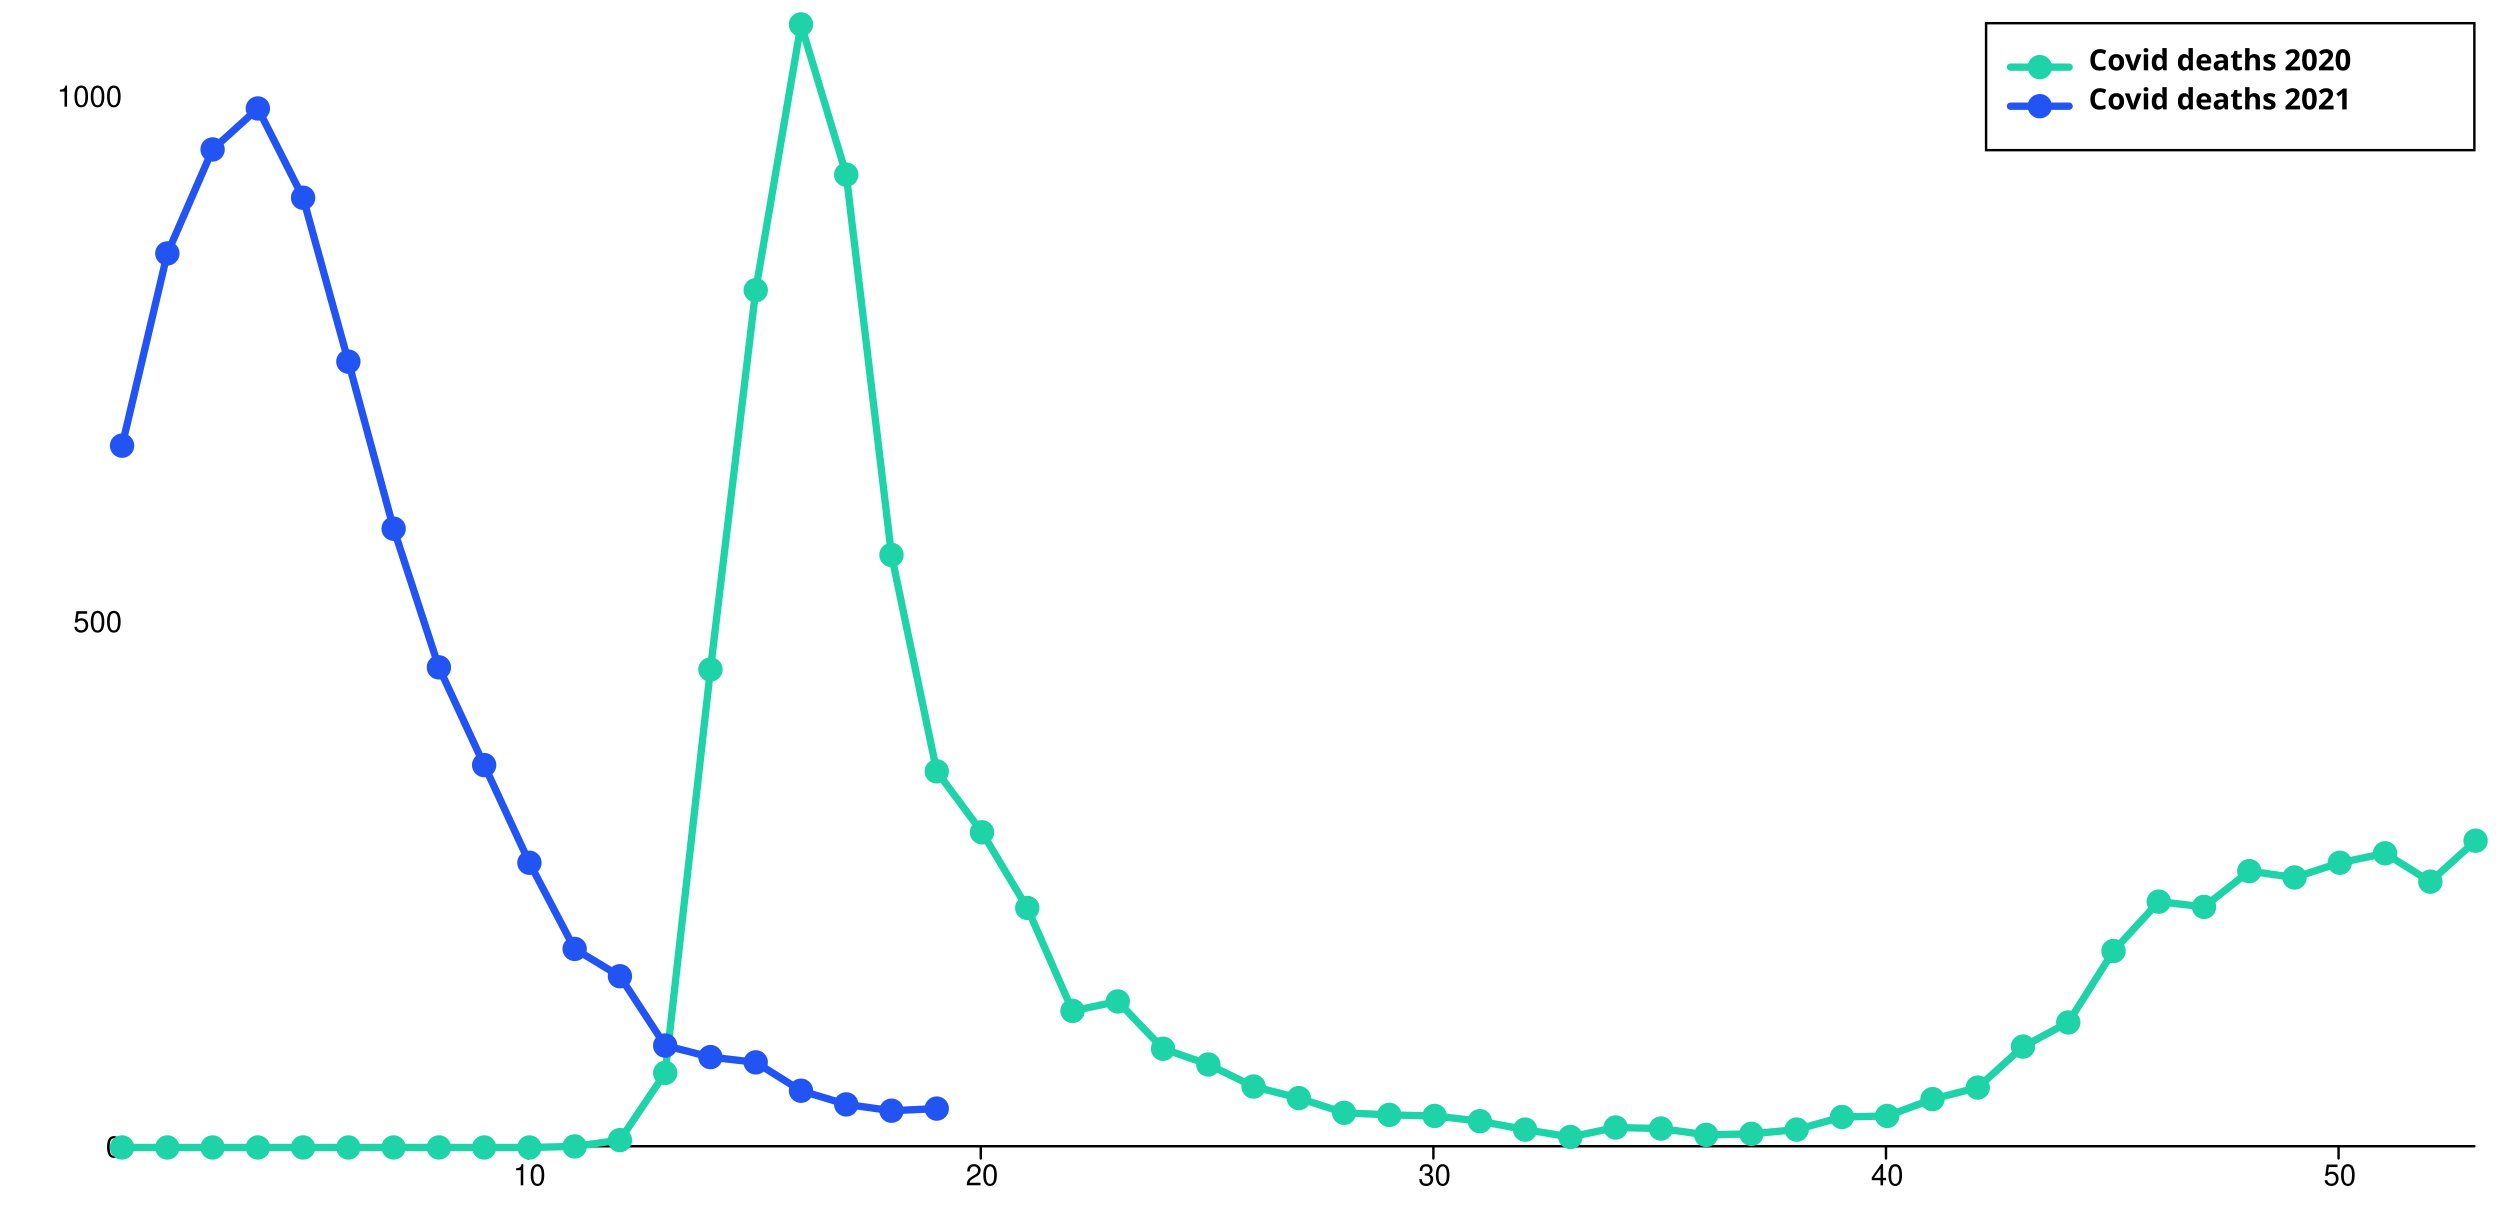
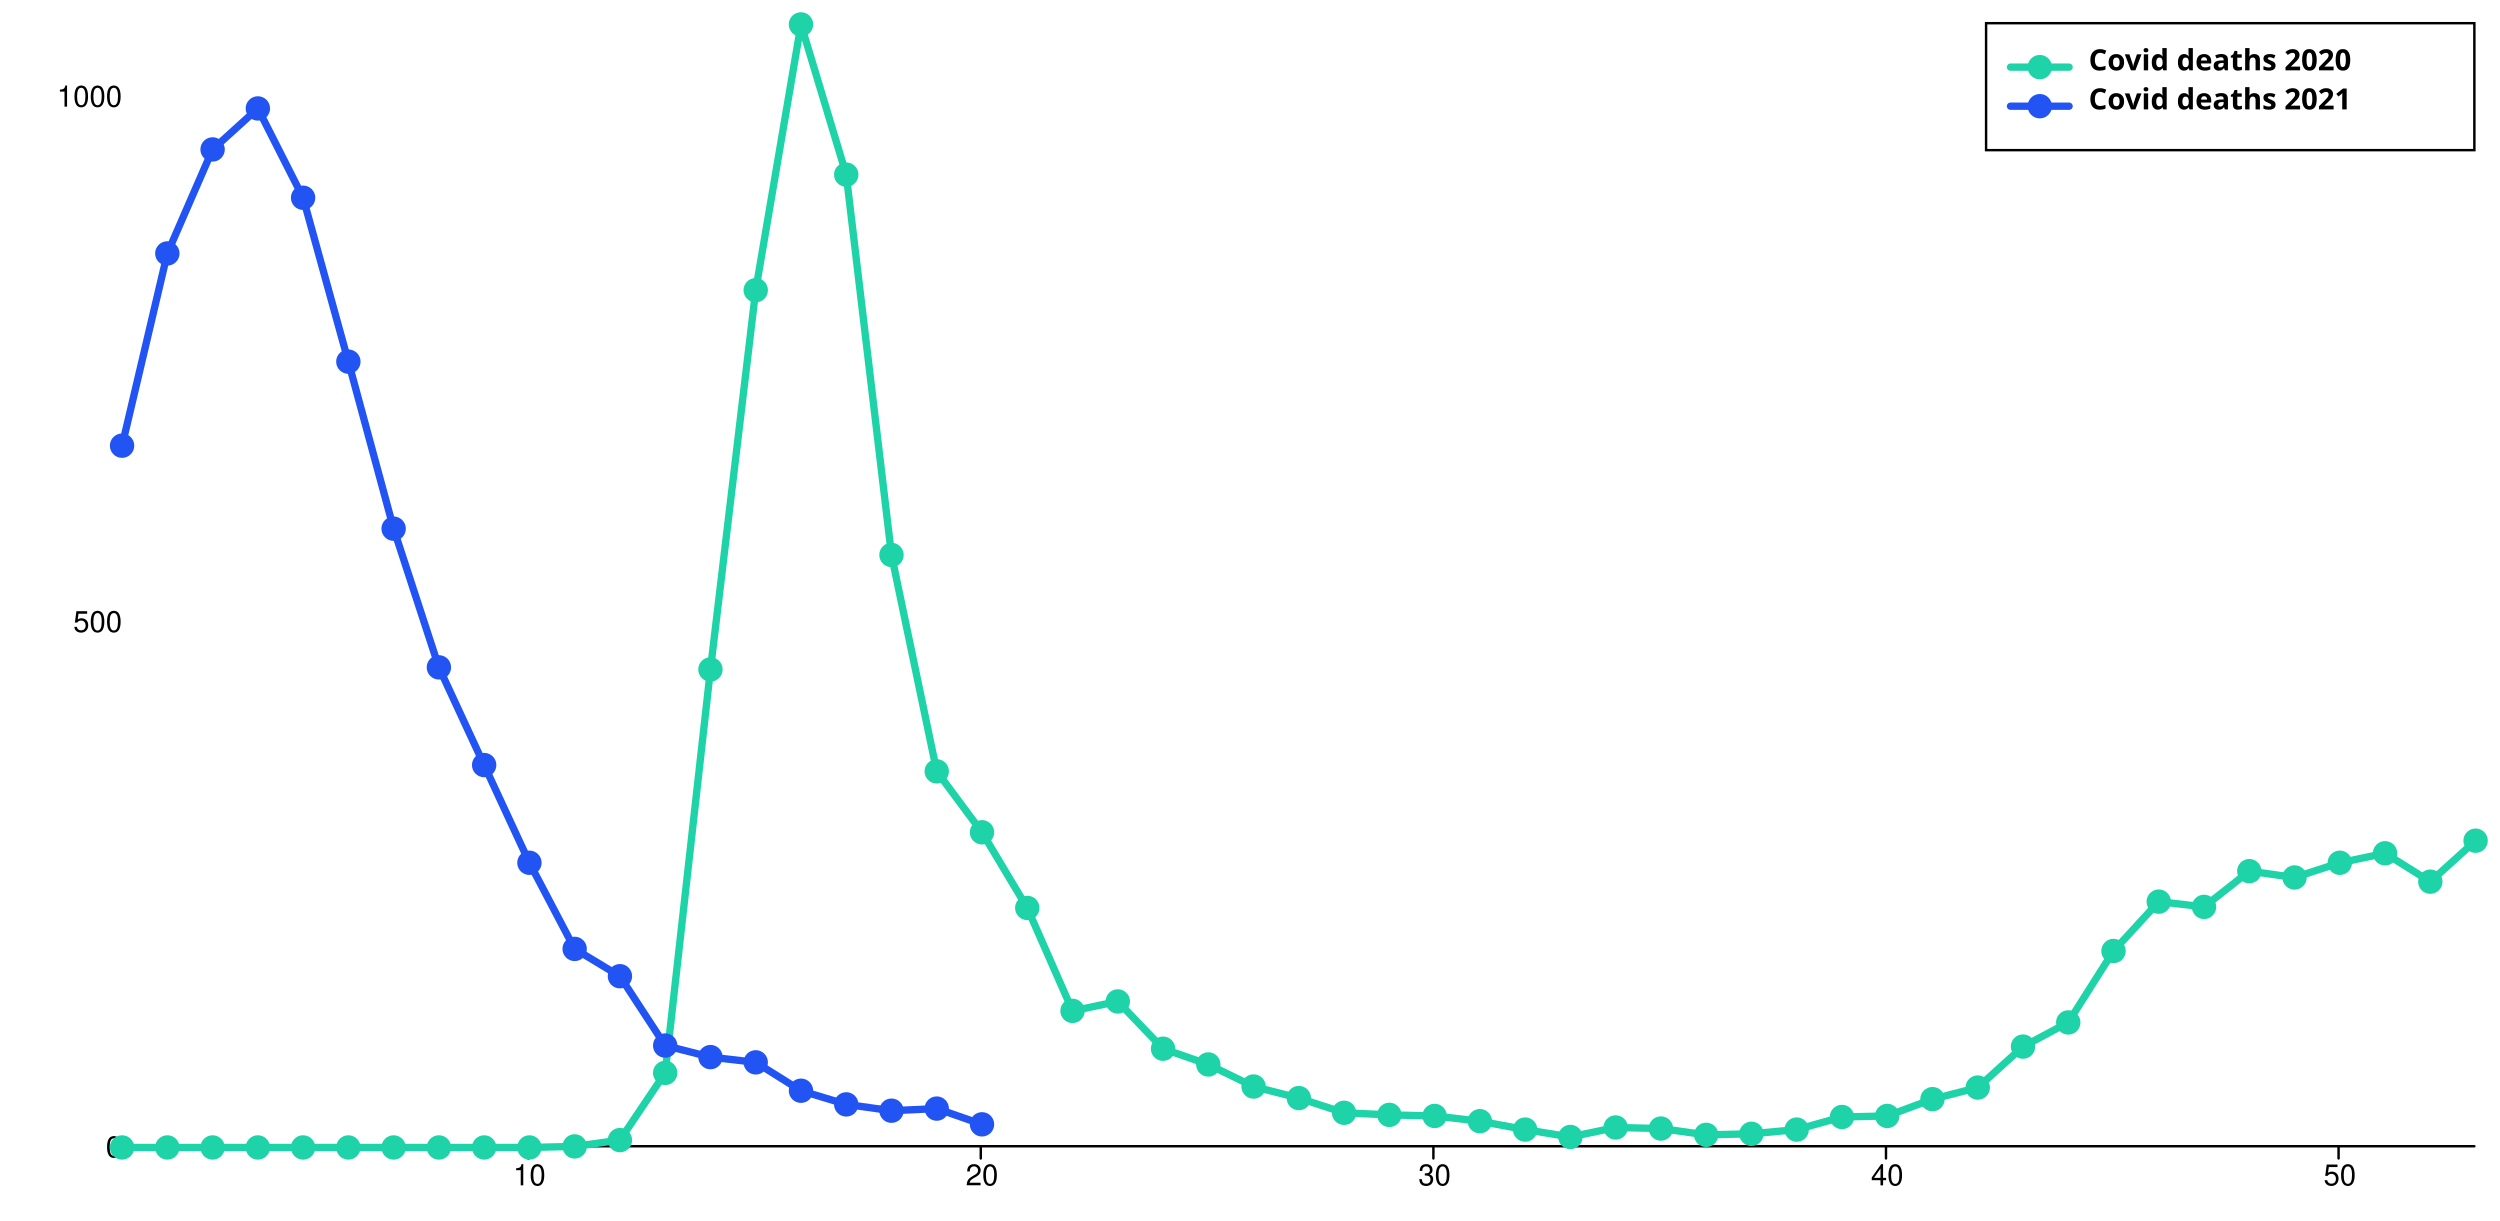
<svg xmlns="http://www.w3.org/2000/svg" width="1024" height="500" viewBox="0 0 1024 500" style="overflow:display" preserveAspectRatio="xMinYMin meet" overflow="visible">
  <defs>
    <style>
	.data-series path.line { fill-opacity: 0; stroke: black; }
	.data-series:hover path.line, .data-series.on path.line { cursor:pointer; }
	.data-series path.line.dotted { stroke-dasharray: 12 20 }
	#covid-deaths-2020-under65:hover path.line, #covid-deaths-2020-under65.on path.line { stroke-width: 5; }
	.data-series-0:hover circle, .data-series-0.on circle { display: inline; cursor:pointer; }
	#covid-deaths-2021-under65:hover path.line, #covid-deaths-2021-under65.on path.line { stroke-width: 5; }
	.data-series-1:hover circle, .data-series-1.on circle { display: inline; cursor:pointer; }
	.key rect { fill:transparent;stroke-width:1;stroke:black; }
	.key text { text-anchor:start;dominant-baseline:hanging;font-weight:bold;fill:black;stroke-width:0;font-family:sans-serif; }
	.graph-grid { font-family: "Helvetica Neue",Helvetica,Arial,"Lucida Grande",sans-serif; }
	.graph-grid line { stroke: black; stroke-width: 1; stroke-linecap: round; }
	.graph-grid.graph-grid-x text { text-anchor: middle; dominant-baseline: hanging; transform: translateY(10px); }
	.graph-grid.graph-grid-y text { text-anchor: end; dominant-baseline: middle; transform: translateX(-10px); }
	</style>
  </defs>
  <g class="graph-grid graph-grid-y">
    <line x1="49.50" y1="469.50" x2="1013.50" y2="469.50" data-left="50" />
    <text x="60" y="470" text-anchor="end">0</text>
    <text x="60" y="254.846" text-anchor="end">500</text>
    <text x="60" y="39.691" text-anchor="end">1000</text>
    <text style="text-anchor:middle;dominant-baseline:hanging;font-weight:bold;transform: translateY(240px) rotate(-90deg);" />
  </g>
  <g class="graph-grid graph-grid-x">
    <line class="tick" x1="216.35" y1="469.50" x2="216.35" y2="474.50" />
    <text x="216.846" y="470" text-anchor="middle">10</text>
    <line class="tick" x1="401.73" y1="469.50" x2="401.73" y2="474.50" />
    <text x="402.231" y="470" text-anchor="middle">20</text>
    <line class="tick" x1="587.12" y1="469.50" x2="587.12" y2="474.50" />
    <text x="587.615" y="470" text-anchor="middle">30</text>
    <line class="tick" x1="772.50" y1="469.50" x2="772.50" y2="474.50" />
    <text x="773" y="470" text-anchor="middle">40</text>
    <line class="tick" x1="957.88" y1="469.50" x2="957.88" y2="474.50" />
    <text x="958.385" y="470" text-anchor="middle">50</text>
    <text style="text-anchor:middle;dominant-baseline:hanging;font-weight:bold;transform: translateY(240px) rotate(-90deg);" />
  </g>
  <g id="covid-deaths-2020-under65" class="data-series data-series-0">
    <path d="M 50.00,470.00L 68.54,470.00L 87.08,470.00L 105.62,470.00L 124.15,470.00L 142.69,470.00L 161.23,470.00L 179.77,470.00L 198.31,470.00L 216.85,470.00L 235.38,469.57L 253.92,466.99L 272.46,439.45L 291.00,274.21L 309.54,118.87L 328.08,10.00L 346.62,71.53L 365.15,227.31L 383.69,315.95L 402.23,340.91L 420.77,371.89L 439.31,414.06L 457.85,410.19L 476.38,429.55L 494.92,436.01L 513.46,445.04L 532.00,449.78L 550.54,455.80L 569.08,456.66L 587.62,457.09L 606.15,459.24L 624.69,462.68L 643.23,465.70L 661.77,461.82L 680.31,462.25L 698.85,464.84L 717.38,464.41L 735.92,462.68L 754.46,457.52L 773.00,457.09L 791.54,450.21L 810.08,445.47L 828.62,428.69L 847.15,418.79L 865.69,389.53L 884.23,369.31L 902.77,371.46L 921.31,356.83L 939.85,359.41L 958.38,353.39L 976.92,349.51L 995.46,361.13L 1014.00,344.35" class="line" style="stroke:#1DD3A7" stroke-width="3" stroke-linecap="round" />
    <circle cx="50.00" cy="470.00" data-y="0.00" data-x="1" r="5" fill="#1DD3A7" />
    <circle cx="68.54" cy="470.00" data-y="0.00" data-x="2" r="5" fill="#1DD3A7" />
    <circle cx="87.08" cy="470.00" data-y="0.00" data-x="3" r="5" fill="#1DD3A7" />
    <circle cx="105.62" cy="470.00" data-y="0.00" data-x="4" r="5" fill="#1DD3A7" />
    <circle cx="124.15" cy="470.00" data-y="0.00" data-x="5" r="5" fill="#1DD3A7" />
    <circle cx="142.69" cy="470.00" data-y="0.00" data-x="6" r="5" fill="#1DD3A7" />
    <circle cx="161.23" cy="470.00" data-y="0.00" data-x="7" r="5" fill="#1DD3A7" />
    <circle cx="179.77" cy="470.00" data-y="0.00" data-x="8" r="5" fill="#1DD3A7" />
    <circle cx="198.31" cy="470.00" data-y="0.00" data-x="9" r="5" fill="#1DD3A7" />
    <circle cx="216.85" cy="470.00" data-y="0.00" data-x="10" r="5" fill="#1DD3A7" />
    <circle cx="235.38" cy="469.57" data-y="1.00" data-x="11" r="5" fill="#1DD3A7" />
    <circle cx="253.92" cy="466.99" data-y="7.00" data-x="12" r="5" fill="#1DD3A7" />
    <circle cx="272.46" cy="439.45" data-y="71.00" data-x="13" r="5" fill="#1DD3A7" />
    <circle cx="291.00" cy="274.21" data-y="455.00" data-x="14" r="5" fill="#1DD3A7" />
    <circle cx="309.54" cy="118.87" data-y="816.00" data-x="15" r="5" fill="#1DD3A7" />
    <circle cx="328.08" cy="10.00" data-y="1069.00" data-x="16" r="5" fill="#1DD3A7" />
    <circle cx="346.62" cy="71.53" data-y="926.00" data-x="17" r="5" fill="#1DD3A7" />
    <circle cx="365.15" cy="227.31" data-y="564.00" data-x="18" r="5" fill="#1DD3A7" />
    <circle cx="383.69" cy="315.95" data-y="358.00" data-x="19" r="5" fill="#1DD3A7" />
    <circle cx="402.23" cy="340.91" data-y="300.00" data-x="20" r="5" fill="#1DD3A7" />
    <circle cx="420.77" cy="371.89" data-y="228.00" data-x="21" r="5" fill="#1DD3A7" />
    <circle cx="439.31" cy="414.06" data-y="130.00" data-x="22" r="5" fill="#1DD3A7" />
    <circle cx="457.85" cy="410.19" data-y="139.00" data-x="23" r="5" fill="#1DD3A7" />
    <circle cx="476.38" cy="429.55" data-y="94.00" data-x="24" r="5" fill="#1DD3A7" />
    <circle cx="494.92" cy="436.01" data-y="79.00" data-x="25" r="5" fill="#1DD3A7" />
    <circle cx="513.46" cy="445.04" data-y="58.00" data-x="26" r="5" fill="#1DD3A7" />
    <circle cx="532.00" cy="449.78" data-y="47.00" data-x="27" r="5" fill="#1DD3A7" />
    <circle cx="550.54" cy="455.80" data-y="33.00" data-x="28" r="5" fill="#1DD3A7" />
    <circle cx="569.08" cy="456.66" data-y="31.00" data-x="29" r="5" fill="#1DD3A7" />
    <circle cx="587.62" cy="457.09" data-y="30.00" data-x="30" r="5" fill="#1DD3A7" />
    <circle cx="606.15" cy="459.24" data-y="25.00" data-x="31" r="5" fill="#1DD3A7" />
    <circle cx="624.69" cy="462.68" data-y="17.00" data-x="32" r="5" fill="#1DD3A7" />
    <circle cx="643.23" cy="465.70" data-y="10.00" data-x="33" r="5" fill="#1DD3A7" />
    <circle cx="661.77" cy="461.82" data-y="19.00" data-x="34" r="5" fill="#1DD3A7" />
    <circle cx="680.31" cy="462.25" data-y="18.00" data-x="35" r="5" fill="#1DD3A7" />
    <circle cx="698.85" cy="464.84" data-y="12.00" data-x="36" r="5" fill="#1DD3A7" />
    <circle cx="717.38" cy="464.41" data-y="13.00" data-x="37" r="5" fill="#1DD3A7" />
    <circle cx="735.92" cy="462.68" data-y="17.00" data-x="38" r="5" fill="#1DD3A7" />
    <circle cx="754.46" cy="457.52" data-y="29.00" data-x="39" r="5" fill="#1DD3A7" />
    <circle cx="773.00" cy="457.09" data-y="30.00" data-x="40" r="5" fill="#1DD3A7" />
    <circle cx="791.54" cy="450.21" data-y="46.00" data-x="41" r="5" fill="#1DD3A7" />
    <circle cx="810.08" cy="445.47" data-y="57.00" data-x="42" r="5" fill="#1DD3A7" />
    <circle cx="828.62" cy="428.69" data-y="96.00" data-x="43" r="5" fill="#1DD3A7" />
    <circle cx="847.15" cy="418.79" data-y="119.00" data-x="44" r="5" fill="#1DD3A7" />
    <circle cx="865.69" cy="389.53" data-y="187.00" data-x="45" r="5" fill="#1DD3A7" />
    <circle cx="884.23" cy="369.31" data-y="234.00" data-x="46" r="5" fill="#1DD3A7" />
    <circle cx="902.77" cy="371.46" data-y="229.00" data-x="47" r="5" fill="#1DD3A7" />
    <circle cx="921.31" cy="356.83" data-y="263.00" data-x="48" r="5" fill="#1DD3A7" />
    <circle cx="939.85" cy="359.41" data-y="257.00" data-x="49" r="5" fill="#1DD3A7" />
    <circle cx="958.38" cy="353.39" data-y="271.00" data-x="50" r="5" fill="#1DD3A7" />
    <circle cx="976.92" cy="349.51" data-y="280.00" data-x="51" r="5" fill="#1DD3A7" />
    <circle cx="995.46" cy="361.13" data-y="253.00" data-x="52" r="5" fill="#1DD3A7" />
    <circle cx="1014.00" cy="344.35" data-y="292.00" data-x="53" r="5" fill="#1DD3A7" />
  </g>
  <g id="covid-deaths-2021-under65" class="data-series data-series-1">
-     <path d="M 50.00,182.55L 68.54,103.81L 87.08,61.21L 105.62,44.42L 124.15,81.00L 142.69,148.13L 161.23,216.55L 179.77,273.35L 198.31,313.37L 216.85,353.39L 235.38,388.67L 253.92,399.86L 272.46,428.26L 291.00,432.99L 309.54,435.14L 328.08,446.76L 346.62,452.36L 365.15,454.94L 383.69,454.08" class="line" style="stroke:#2254F4" stroke-width="3" stroke-linecap="round" />
+     <path d="M 50.00,182.55L 68.54,103.81L 87.08,61.21L 105.62,44.42L 124.15,81.00L 142.69,148.13L 161.23,216.55L 179.77,273.35L 198.31,313.37L 216.85,353.39L 235.38,388.67L 253.92,399.86L 272.46,428.26L 291.00,432.99L 309.54,435.14L 328.08,446.76L 346.62,452.36L 365.15,454.94L 383.69,454.08L 402.23,460.53" class="line" style="stroke:#2254F4" stroke-width="3" stroke-linecap="round" />
    <circle cx="50.00" cy="182.55" data-y="668.00" data-x="1" r="5" fill="#2254F4" />
    <circle cx="68.54" cy="103.81" data-y="851.00" data-x="2" r="5" fill="#2254F4" />
    <circle cx="87.08" cy="61.21" data-y="950.00" data-x="3" r="5" fill="#2254F4" />
    <circle cx="105.62" cy="44.42" data-y="989.00" data-x="4" r="5" fill="#2254F4" />
    <circle cx="124.15" cy="81.00" data-y="904.00" data-x="5" r="5" fill="#2254F4" />
    <circle cx="142.69" cy="148.13" data-y="748.00" data-x="6" r="5" fill="#2254F4" />
    <circle cx="161.23" cy="216.55" data-y="589.00" data-x="7" r="5" fill="#2254F4" />
    <circle cx="179.77" cy="273.35" data-y="457.00" data-x="8" r="5" fill="#2254F4" />
    <circle cx="198.31" cy="313.37" data-y="364.00" data-x="9" r="5" fill="#2254F4" />
    <circle cx="216.85" cy="353.39" data-y="271.00" data-x="10" r="5" fill="#2254F4" />
    <circle cx="235.38" cy="388.67" data-y="189.00" data-x="11" r="5" fill="#2254F4" />
    <circle cx="253.92" cy="399.86" data-y="163.00" data-x="12" r="5" fill="#2254F4" />
    <circle cx="272.46" cy="428.26" data-y="97.00" data-x="13" r="5" fill="#2254F4" />
    <circle cx="291.00" cy="432.99" data-y="86.00" data-x="14" r="5" fill="#2254F4" />
    <circle cx="309.54" cy="435.14" data-y="81.00" data-x="15" r="5" fill="#2254F4" />
    <circle cx="328.08" cy="446.76" data-y="54.00" data-x="16" r="5" fill="#2254F4" />
    <circle cx="346.62" cy="452.36" data-y="41.00" data-x="17" r="5" fill="#2254F4" />
    <circle cx="365.15" cy="454.94" data-y="35.00" data-x="18" r="5" fill="#2254F4" />
    <circle cx="383.69" cy="454.08" data-y="37.00" data-x="19" r="5" fill="#2254F4" />
+     <circle cx="402.23" cy="460.53" data-y="22.00" data-x="20" r="5" fill="#2254F4" />
  </g>
  <g class="key">
    <rect x="813.5" y="9.5" width="200" height="52" />
    <g id="covid-deaths-2020-under65-key">&gt;	<text x="823.5" y="19.5">
        <tspan dx="32" dy="0">Covid deaths 2020</tspan>
      </text>
      <path d="M823.50,27.50 l 24 0" class="line" style="stroke:#1DD3A7" stroke-width="3" stroke-linecap="round" />
      <circle cx="835.50" cy="27.50" r="5" fill="#1DD3A7" />
    </g>
    <g id="covid-deaths-2021-under65-key">&gt;	<text x="823.5" y="35.5">
        <tspan dx="32" dy="0">Covid deaths 2021</tspan>
      </text>
      <path d="M823.50,43.50 l 24 0" class="line" style="stroke:#2254F4" stroke-width="3" stroke-linecap="round" />
      <circle cx="835.50" cy="43.50" r="5" fill="#2254F4" />
    </g>
  </g>
</svg>
